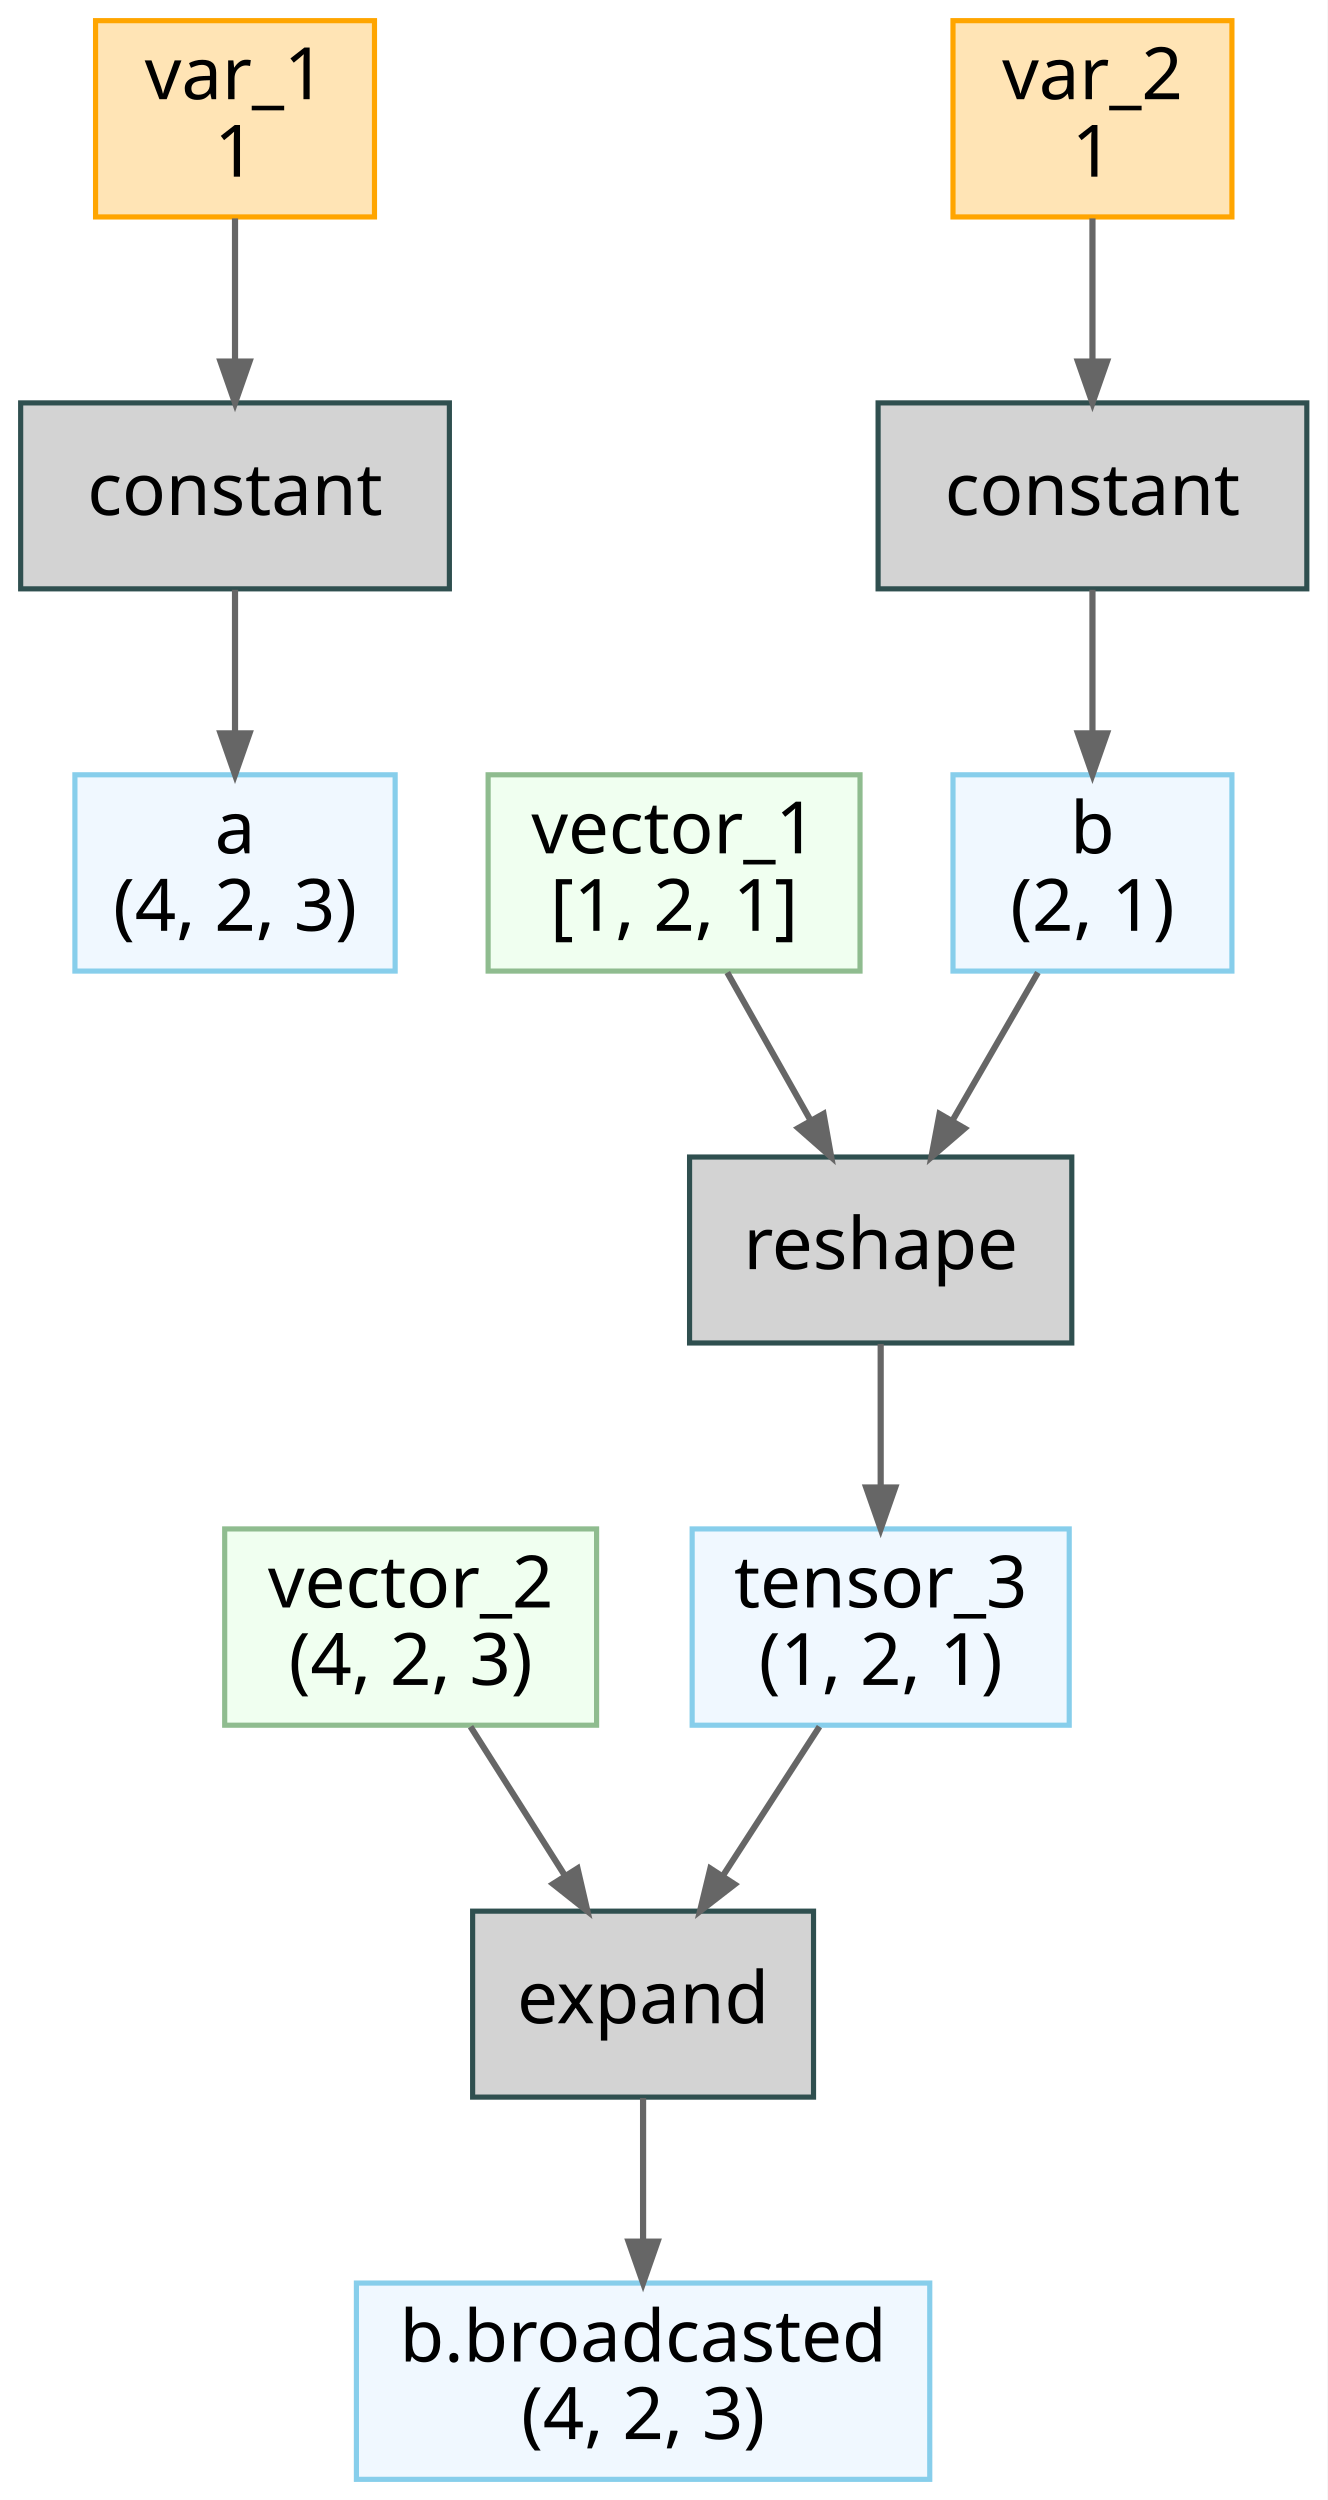
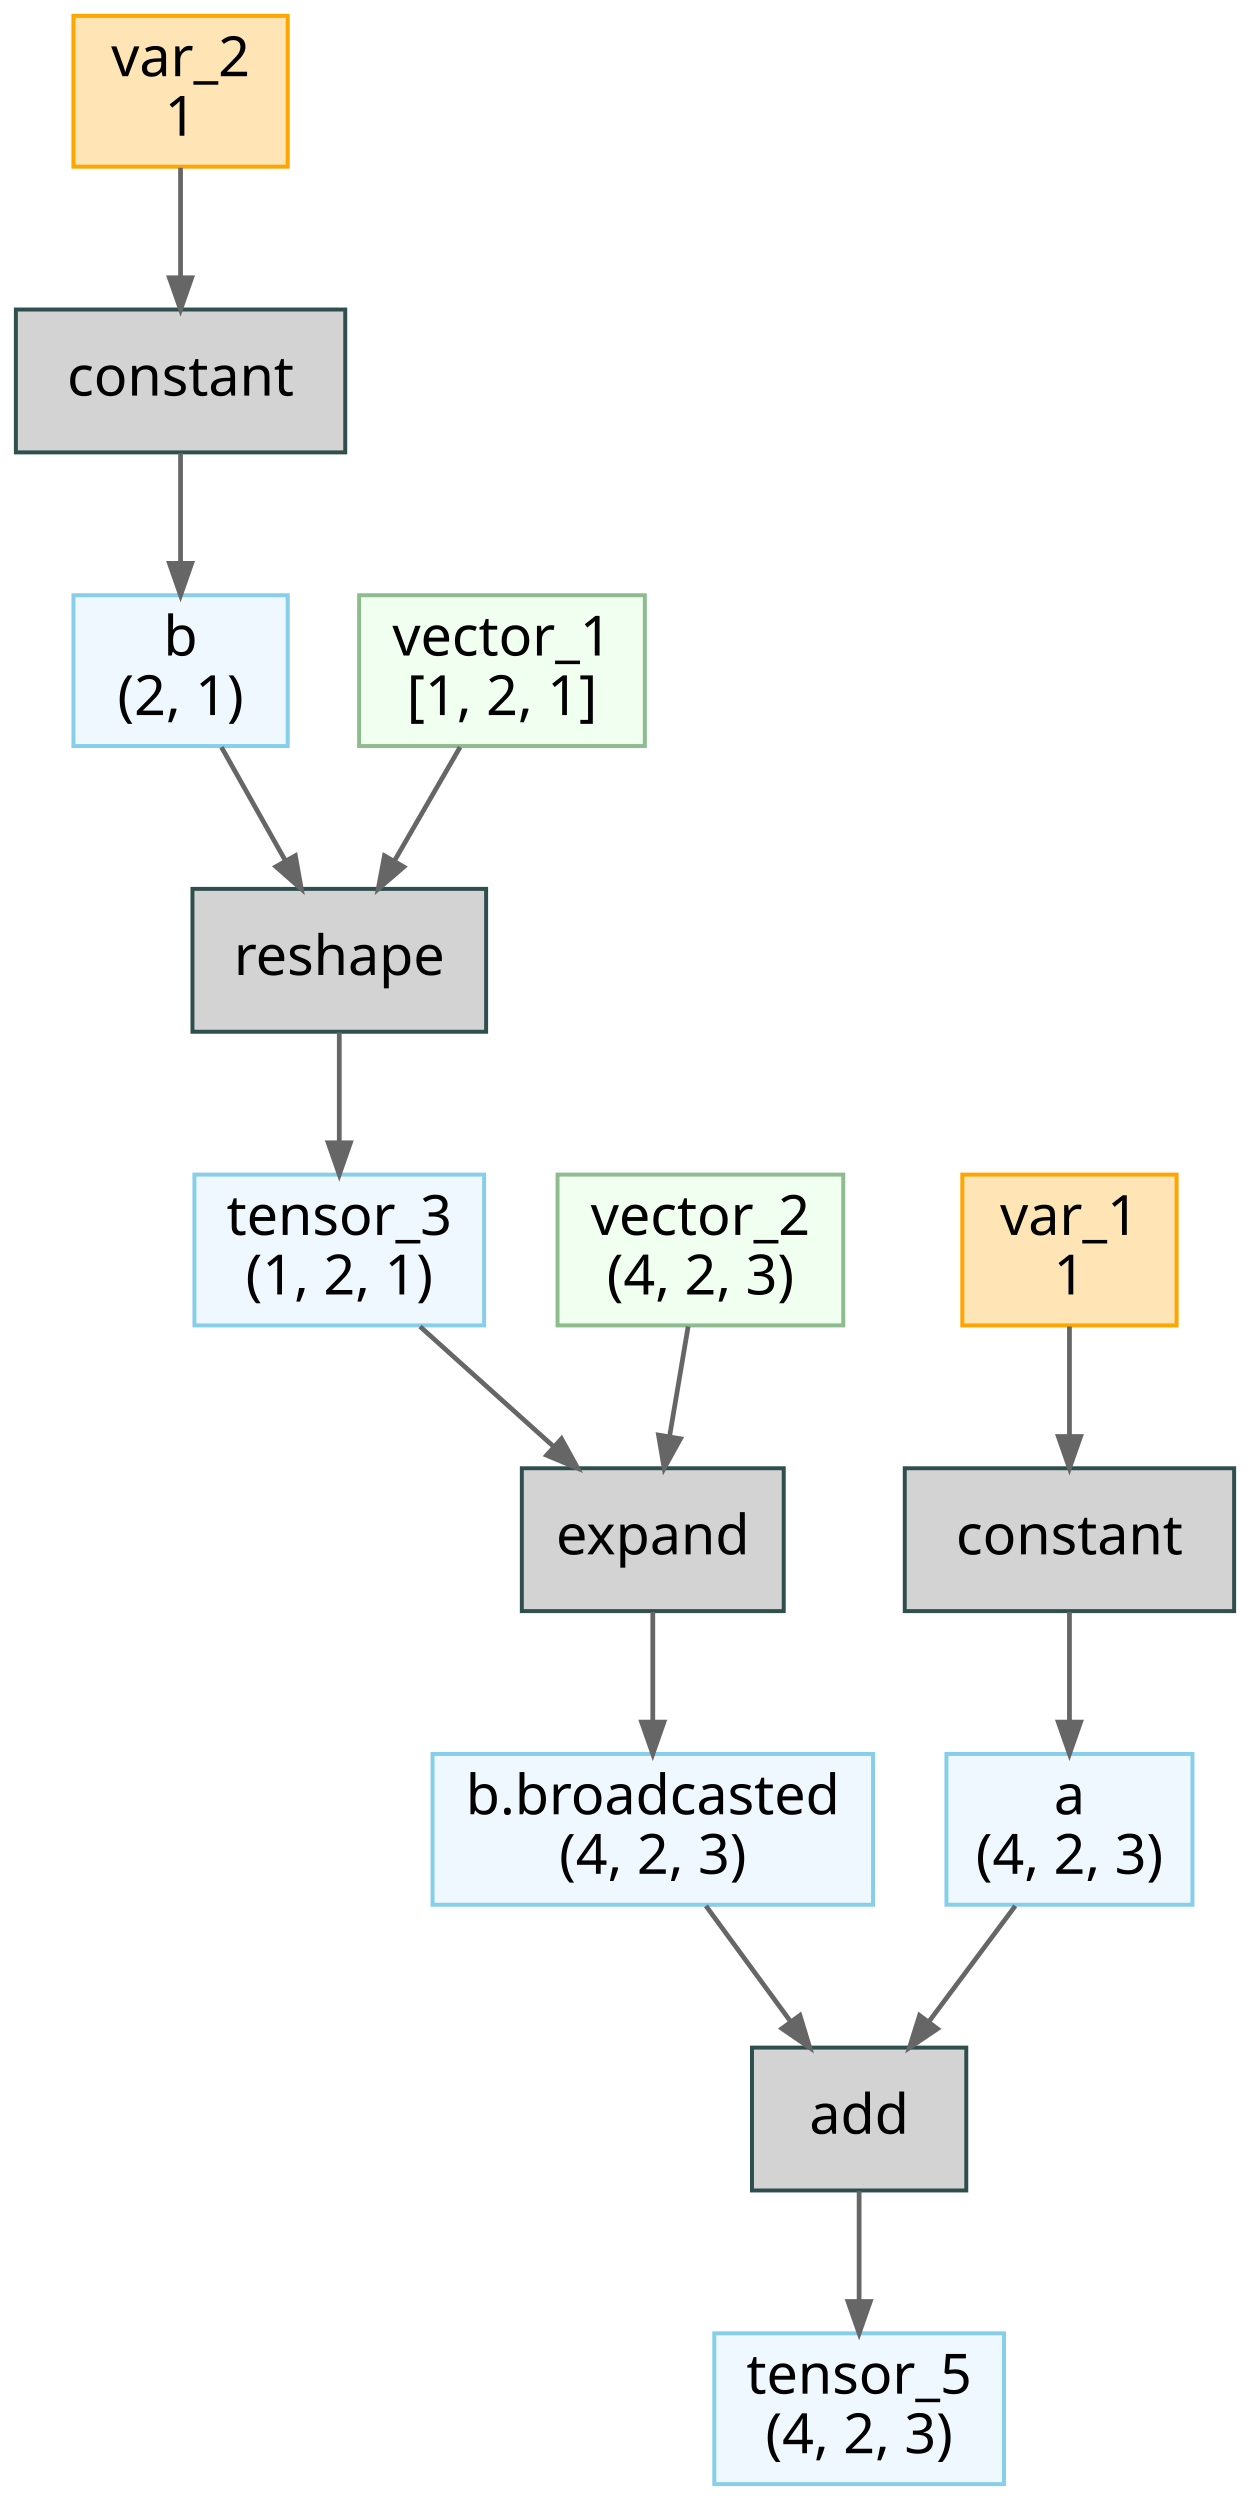
- <svg xmlns="http://www.w3.org/2000/svg" width="257pt" height="484pt" viewBox="0.00 0.00 257.00 484.00">
-   <g id="graph0" class="graph" transform="scale(1 1) rotate(0) translate(4 480)">
-     <polygon fill="white" stroke="transparent" points="-4,4 -4,-480 253,-480 253,4 -4,4" />
+ <svg xmlns="http://www.w3.org/2000/svg" width="315pt" height="630pt" viewBox="0.00 0.00 315.00 630.00">
+   <g id="graph0" class="graph" transform="scale(1 1) rotate(0) translate(4 626)">
+     <polygon fill="white" stroke="transparent" points="-4,4 -4,-626 311,-626 311,4 -4,4" />
    <g id="node1" class="node">
-       <polygon fill="aliceblue" stroke="skyblue" points="72.5,-330 10.5,-330 10.5,-292 72.5,-292 72.5,-330" />
-       <text text-anchor="middle" x="41.5" y="-314.8" font-family="Sans-Serif" font-size="14.00">a</text>
-       <text text-anchor="middle" x="41.5" y="-299.8" font-family="Sans-Serif" font-size="14.00">(4, 2, 3)</text>
+       <polygon fill="aliceblue" stroke="skyblue" points="296.5,-184 234.5,-184 234.5,-146 296.5,-146 296.5,-184" />
+       <text text-anchor="middle" x="265.5" y="-168.8" font-family="Sans-Serif" font-size="14.00">a</text>
+       <text text-anchor="middle" x="265.5" y="-153.8" font-family="Sans-Serif" font-size="14.00">(4, 2, 3)</text>
+     </g>
+     <g id="node13" class="node">
+       <polygon fill="lightgray" stroke="darkslategray" points="239.5,-110 185.5,-110 185.5,-74 239.5,-74 239.5,-110" />
+       <text text-anchor="middle" x="212.5" y="-88.3" font-family="Courier Bold" font-size="14.00">add</text>
+     </g>
+     <g id="edge11" class="edge">
+       <path fill="none" stroke="#666666" stroke-width="1.2" d="M251.85,-145.72C245.24,-136.85 237.21,-126.11 230.14,-116.63" />
+       <polygon fill="#666666" stroke="#666666" stroke-width="1.2" points="232.22,-114.74 225.19,-110 227.73,-118.09 232.22,-114.74" />
    </g>
    <g id="node2" class="node">
-       <polygon fill="lightgray" stroke="darkslategray" points="83,-402 0,-402 0,-366 83,-366 83,-402" />
-       <text text-anchor="middle" x="41.5" y="-380.3" font-family="Courier Bold" font-size="14.00">constant</text>
+       <polygon fill="lightgray" stroke="darkslategray" points="307,-256 224,-256 224,-220 307,-220 307,-256" />
+       <text text-anchor="middle" x="265.5" y="-234.3" font-family="Courier Bold" font-size="14.00">constant</text>
    </g>
    <g id="edge1" class="edge">
-       <path fill="none" stroke="#666666" stroke-width="1.2" d="M41.5,-365.81C41.5,-357.52 41.5,-347.39 41.5,-338.16" />
-       <polygon fill="#666666" stroke="#666666" stroke-width="1.2" points="44.3,-338.02 41.5,-330.02 38.7,-338.02 44.3,-338.02" />
+       <path fill="none" stroke="#666666" stroke-width="1.2" d="M265.5,-219.81C265.5,-211.52 265.5,-201.39 265.5,-192.16" />
+       <polygon fill="#666666" stroke="#666666" stroke-width="1.2" points="268.3,-192.02 265.5,-184.02 262.7,-192.02 268.3,-192.02" />
    </g>
    <g id="node3" class="node">
-       <polygon fill="moccasin" stroke="orange" points="68.5,-476 14.5,-476 14.5,-438 68.5,-438 68.5,-476" />
-       <text text-anchor="middle" x="41.5" y="-460.8" font-family="Sans-Serif" font-size="14.00">var_1</text>
-       <text text-anchor="middle" x="41.5" y="-445.8" font-family="Sans-Serif" font-size="14.00">1</text>
+       <polygon fill="moccasin" stroke="orange" points="292.5,-330 238.5,-330 238.5,-292 292.5,-292 292.5,-330" />
+       <text text-anchor="middle" x="265.5" y="-314.8" font-family="Sans-Serif" font-size="14.00">var_1</text>
+       <text text-anchor="middle" x="265.5" y="-299.8" font-family="Sans-Serif" font-size="14.00">1</text>
    </g>
    <g id="edge2" class="edge">
-       <path fill="none" stroke="#666666" stroke-width="1.2" d="M41.5,-437.72C41.5,-429.29 41.5,-419.15 41.5,-410.02" />
-       <polygon fill="#666666" stroke="#666666" stroke-width="1.2" points="44.3,-410 41.5,-402 38.7,-410 44.3,-410" />
+       <path fill="none" stroke="#666666" stroke-width="1.2" d="M265.5,-291.72C265.5,-283.29 265.5,-273.15 265.5,-264.02" />
+       <polygon fill="#666666" stroke="#666666" stroke-width="1.2" points="268.3,-264 265.5,-256 262.7,-264 268.3,-264" />
    </g>
    <g id="node4" class="node">
-       <polygon fill="aliceblue" stroke="skyblue" points="234.5,-330 180.5,-330 180.5,-292 234.5,-292 234.5,-330" />
-       <text text-anchor="middle" x="207.5" y="-314.8" font-family="Sans-Serif" font-size="14.00">b</text>
-       <text text-anchor="middle" x="207.5" y="-299.8" font-family="Sans-Serif" font-size="14.00">(2, 1)</text>
+       <polygon fill="aliceblue" stroke="skyblue" points="68.5,-476 14.5,-476 14.5,-438 68.5,-438 68.5,-476" />
+       <text text-anchor="middle" x="41.5" y="-460.8" font-family="Sans-Serif" font-size="14.00">b</text>
+       <text text-anchor="middle" x="41.5" y="-445.8" font-family="Sans-Serif" font-size="14.00">(2, 1)</text>
    </g>
    <g id="node8" class="node">
-       <polygon fill="lightgray" stroke="darkslategray" points="203.5,-256 129.5,-256 129.5,-220 203.5,-220 203.5,-256" />
-       <text text-anchor="middle" x="166.5" y="-234.3" font-family="Courier Bold" font-size="14.00">reshape</text>
+       <polygon fill="lightgray" stroke="darkslategray" points="118.5,-402 44.5,-402 44.5,-366 118.5,-366 118.5,-402" />
+       <text text-anchor="middle" x="81.5" y="-380.3" font-family="Courier Bold" font-size="14.00">reshape</text>
    </g>
    <g id="edge6" class="edge">
-       <path fill="none" stroke="#666666" stroke-width="1.2" d="M196.94,-291.72C191.92,-283.03 185.86,-272.52 180.47,-263.19" />
-       <polygon fill="#666666" stroke="#666666" stroke-width="1.2" points="182.74,-261.53 176.32,-256 177.89,-264.33 182.74,-261.53" />
+       <path fill="none" stroke="#666666" stroke-width="1.2" d="M51.8,-437.72C56.7,-429.03 62.61,-418.52 67.87,-409.19" />
+       <polygon fill="#666666" stroke="#666666" stroke-width="1.2" points="70.43,-410.35 71.92,-402 65.55,-407.6 70.43,-410.35" />
    </g>
    <g id="node5" class="node">
-       <polygon fill="lightgray" stroke="darkslategray" points="249,-402 166,-402 166,-366 249,-366 249,-402" />
-       <text text-anchor="middle" x="207.5" y="-380.3" font-family="Courier Bold" font-size="14.00">constant</text>
+       <polygon fill="lightgray" stroke="darkslategray" points="83,-548 0,-548 0,-512 83,-512 83,-548" />
+       <text text-anchor="middle" x="41.5" y="-526.3" font-family="Courier Bold" font-size="14.00">constant</text>
    </g>
    <g id="edge3" class="edge">
-       <path fill="none" stroke="#666666" stroke-width="1.2" d="M207.5,-365.81C207.5,-357.52 207.5,-347.39 207.5,-338.16" />
-       <polygon fill="#666666" stroke="#666666" stroke-width="1.2" points="210.3,-338.02 207.5,-330.02 204.7,-338.02 210.3,-338.02" />
+       <path fill="none" stroke="#666666" stroke-width="1.2" d="M41.5,-511.81C41.5,-503.52 41.5,-493.39 41.5,-484.16" />
+       <polygon fill="#666666" stroke="#666666" stroke-width="1.2" points="44.3,-484.02 41.5,-476.02 38.7,-484.02 44.3,-484.02" />
    </g>
    <g id="node6" class="node">
-       <polygon fill="moccasin" stroke="orange" points="234.5,-476 180.5,-476 180.5,-438 234.5,-438 234.5,-476" />
-       <text text-anchor="middle" x="207.5" y="-460.8" font-family="Sans-Serif" font-size="14.00">var_2</text>
-       <text text-anchor="middle" x="207.5" y="-445.8" font-family="Sans-Serif" font-size="14.00">1</text>
+       <polygon fill="moccasin" stroke="orange" points="68.5,-622 14.5,-622 14.5,-584 68.5,-584 68.5,-622" />
+       <text text-anchor="middle" x="41.5" y="-606.8" font-family="Sans-Serif" font-size="14.00">var_2</text>
+       <text text-anchor="middle" x="41.5" y="-591.8" font-family="Sans-Serif" font-size="14.00">1</text>
    </g>
    <g id="edge4" class="edge">
-       <path fill="none" stroke="#666666" stroke-width="1.2" d="M207.5,-437.72C207.5,-429.29 207.5,-419.15 207.5,-410.02" />
-       <polygon fill="#666666" stroke="#666666" stroke-width="1.2" points="210.3,-410 207.5,-402 204.7,-410 210.3,-410" />
+       <path fill="none" stroke="#666666" stroke-width="1.2" d="M41.5,-583.72C41.5,-575.29 41.5,-565.15 41.5,-556.02" />
+       <polygon fill="#666666" stroke="#666666" stroke-width="1.2" points="44.3,-556 41.5,-548 38.7,-556 44.3,-556" />
    </g>
    <g id="node7" class="node">
-       <polygon fill="aliceblue" stroke="skyblue" points="203,-184 130,-184 130,-146 203,-146 203,-184" />
-       <text text-anchor="middle" x="166.5" y="-168.8" font-family="Sans-Serif" font-size="14.00">tensor_3</text>
-       <text text-anchor="middle" x="166.5" y="-153.8" font-family="Sans-Serif" font-size="14.00">(1, 2, 1)</text>
+       <polygon fill="aliceblue" stroke="skyblue" points="118,-330 45,-330 45,-292 118,-292 118,-330" />
+       <text text-anchor="middle" x="81.5" y="-314.8" font-family="Sans-Serif" font-size="14.00">tensor_3</text>
+       <text text-anchor="middle" x="81.5" y="-299.8" font-family="Sans-Serif" font-size="14.00">(1, 2, 1)</text>
    </g>
    <g id="node11" class="node">
-       <polygon fill="lightgray" stroke="darkslategray" points="153.5,-110 87.5,-110 87.5,-74 153.5,-74 153.5,-110" />
-       <text text-anchor="middle" x="120.5" y="-88.3" font-family="Courier Bold" font-size="14.00">expand</text>
+       <polygon fill="lightgray" stroke="darkslategray" points="193.5,-256 127.5,-256 127.5,-220 193.5,-220 193.5,-256" />
+       <text text-anchor="middle" x="160.5" y="-234.3" font-family="Courier Bold" font-size="14.00">expand</text>
    </g>
    <g id="edge9" class="edge">
-       <path fill="none" stroke="#666666" stroke-width="1.2" d="M154.65,-145.72C148.97,-136.94 142.08,-126.31 135.99,-116.91" />
-       <polygon fill="#666666" stroke="#666666" stroke-width="1.2" points="138.22,-115.19 131.52,-110 133.52,-118.24 138.22,-115.19" />
+       <path fill="none" stroke="#666666" stroke-width="1.2" d="M101.84,-291.72C112.09,-282.51 124.6,-271.27 135.43,-261.53" />
+       <polygon fill="#666666" stroke="#666666" stroke-width="1.2" points="137.5,-263.43 141.58,-256 133.76,-259.27 137.5,-263.43" />
    </g>
    <g id="edge5" class="edge">
-       <path fill="none" stroke="#666666" stroke-width="1.2" d="M166.5,-219.81C166.5,-211.52 166.5,-201.39 166.5,-192.16" />
-       <polygon fill="#666666" stroke="#666666" stroke-width="1.2" points="169.3,-192.02 166.5,-184.02 163.7,-192.02 169.3,-192.02" />
+       <path fill="none" stroke="#666666" stroke-width="1.2" d="M81.5,-365.81C81.5,-357.52 81.5,-347.39 81.5,-338.16" />
+       <polygon fill="#666666" stroke="#666666" stroke-width="1.2" points="84.3,-338.02 81.5,-330.02 78.7,-338.02 84.3,-338.02" />
    </g>
    <g id="node9" class="node">
-       <polygon fill="honeydew" stroke="darkseagreen" points="162.5,-330 90.5,-330 90.5,-292 162.5,-292 162.5,-330" />
-       <text text-anchor="middle" x="126.5" y="-314.8" font-family="Sans-Serif" font-size="14.00">vector_1</text>
-       <text text-anchor="middle" x="126.5" y="-299.8" font-family="Sans-Serif" font-size="14.00">[1, 2, 1]</text>
+       <polygon fill="honeydew" stroke="darkseagreen" points="158.5,-476 86.5,-476 86.5,-438 158.5,-438 158.5,-476" />
+       <text text-anchor="middle" x="122.5" y="-460.8" font-family="Sans-Serif" font-size="14.00">vector_1</text>
+       <text text-anchor="middle" x="122.5" y="-445.8" font-family="Sans-Serif" font-size="14.00">[1, 2, 1]</text>
    </g>
    <g id="edge7" class="edge">
-       <path fill="none" stroke="#666666" stroke-width="1.2" d="M136.8,-291.72C141.7,-283.03 147.61,-272.52 152.87,-263.19" />
-       <polygon fill="#666666" stroke="#666666" stroke-width="1.2" points="155.43,-264.35 156.92,-256 150.55,-261.6 155.43,-264.35" />
+       <path fill="none" stroke="#666666" stroke-width="1.2" d="M111.94,-437.72C106.92,-429.03 100.86,-418.52 95.47,-409.19" />
+       <polygon fill="#666666" stroke="#666666" stroke-width="1.2" points="97.74,-407.53 91.32,-402 92.89,-410.33 97.74,-407.53" />
    </g>
    <g id="node10" class="node">
-       <polygon fill="aliceblue" stroke="skyblue" points="176,-38 65,-38 65,0 176,0 176,-38" />
-       <text text-anchor="middle" x="120.5" y="-22.8" font-family="Sans-Serif" font-size="14.00">b.broadcasted</text>
-       <text text-anchor="middle" x="120.5" y="-7.8" font-family="Sans-Serif" font-size="14.00">(4, 2, 3)</text>
+       <polygon fill="aliceblue" stroke="skyblue" points="216,-184 105,-184 105,-146 216,-146 216,-184" />
+       <text text-anchor="middle" x="160.5" y="-168.8" font-family="Sans-Serif" font-size="14.00">b.broadcasted</text>
+       <text text-anchor="middle" x="160.5" y="-153.8" font-family="Sans-Serif" font-size="14.00">(4, 2, 3)</text>
+     </g>
+     <g id="edge12" class="edge">
+       <path fill="none" stroke="#666666" stroke-width="1.2" d="M173.89,-145.72C180.38,-136.85 188.25,-126.11 195.19,-116.63" />
+       <polygon fill="#666666" stroke="#666666" stroke-width="1.2" points="197.58,-118.11 200.05,-110 193.06,-114.8 197.58,-118.11" />
    </g>
    <g id="edge8" class="edge">
-       <path fill="none" stroke="#666666" stroke-width="1.2" d="M120.5,-73.81C120.5,-65.52 120.5,-55.39 120.5,-46.16" />
-       <polygon fill="#666666" stroke="#666666" stroke-width="1.2" points="123.3,-46.02 120.5,-38.02 117.7,-46.02 123.3,-46.02" />
+       <path fill="none" stroke="#666666" stroke-width="1.2" d="M160.5,-219.81C160.5,-211.52 160.5,-201.39 160.5,-192.16" />
+       <polygon fill="#666666" stroke="#666666" stroke-width="1.2" points="163.3,-192.02 160.5,-184.02 157.7,-192.02 163.3,-192.02" />
    </g>
    <g id="node12" class="node">
-       <polygon fill="honeydew" stroke="darkseagreen" points="111.5,-184 39.5,-184 39.5,-146 111.5,-146 111.5,-184" />
-       <text text-anchor="middle" x="75.5" y="-168.8" font-family="Sans-Serif" font-size="14.00">vector_2</text>
-       <text text-anchor="middle" x="75.5" y="-153.8" font-family="Sans-Serif" font-size="14.00">(4, 2, 3)</text>
+       <polygon fill="honeydew" stroke="darkseagreen" points="208.5,-330 136.5,-330 136.5,-292 208.5,-292 208.5,-330" />
+       <text text-anchor="middle" x="172.5" y="-314.8" font-family="Sans-Serif" font-size="14.00">vector_2</text>
+       <text text-anchor="middle" x="172.5" y="-299.8" font-family="Sans-Serif" font-size="14.00">(4, 2, 3)</text>
    </g>
    <g id="edge10" class="edge">
-       <path fill="none" stroke="#666666" stroke-width="1.2" d="M87.09,-145.72C92.65,-136.94 99.39,-126.31 105.35,-116.91" />
-       <polygon fill="#666666" stroke="#666666" stroke-width="1.2" points="107.81,-118.26 109.72,-110 103.08,-115.26 107.81,-118.26" />
+       <path fill="none" stroke="#666666" stroke-width="1.2" d="M169.41,-291.72C167.98,-283.29 166.27,-273.15 164.73,-264.02" />
+       <polygon fill="#666666" stroke="#666666" stroke-width="1.2" points="167.47,-263.42 163.37,-256 161.95,-264.36 167.47,-263.42" />
+     </g>
+     <g id="node14" class="node">
+       <polygon fill="aliceblue" stroke="skyblue" points="249,-38 176,-38 176,0 249,0 249,-38" />
+       <text text-anchor="middle" x="212.5" y="-22.8" font-family="Sans-Serif" font-size="14.00">tensor_5</text>
+       <text text-anchor="middle" x="212.5" y="-7.8" font-family="Sans-Serif" font-size="14.00">(4, 2, 3)</text>
+     </g>
+     <g id="edge13" class="edge">
+       <path fill="none" stroke="#666666" stroke-width="1.2" d="M212.5,-73.81C212.5,-65.52 212.5,-55.39 212.5,-46.16" />
+       <polygon fill="#666666" stroke="#666666" stroke-width="1.2" points="215.3,-46.02 212.5,-38.02 209.7,-46.02 215.3,-46.02" />
    </g>
  </g>
</svg>
